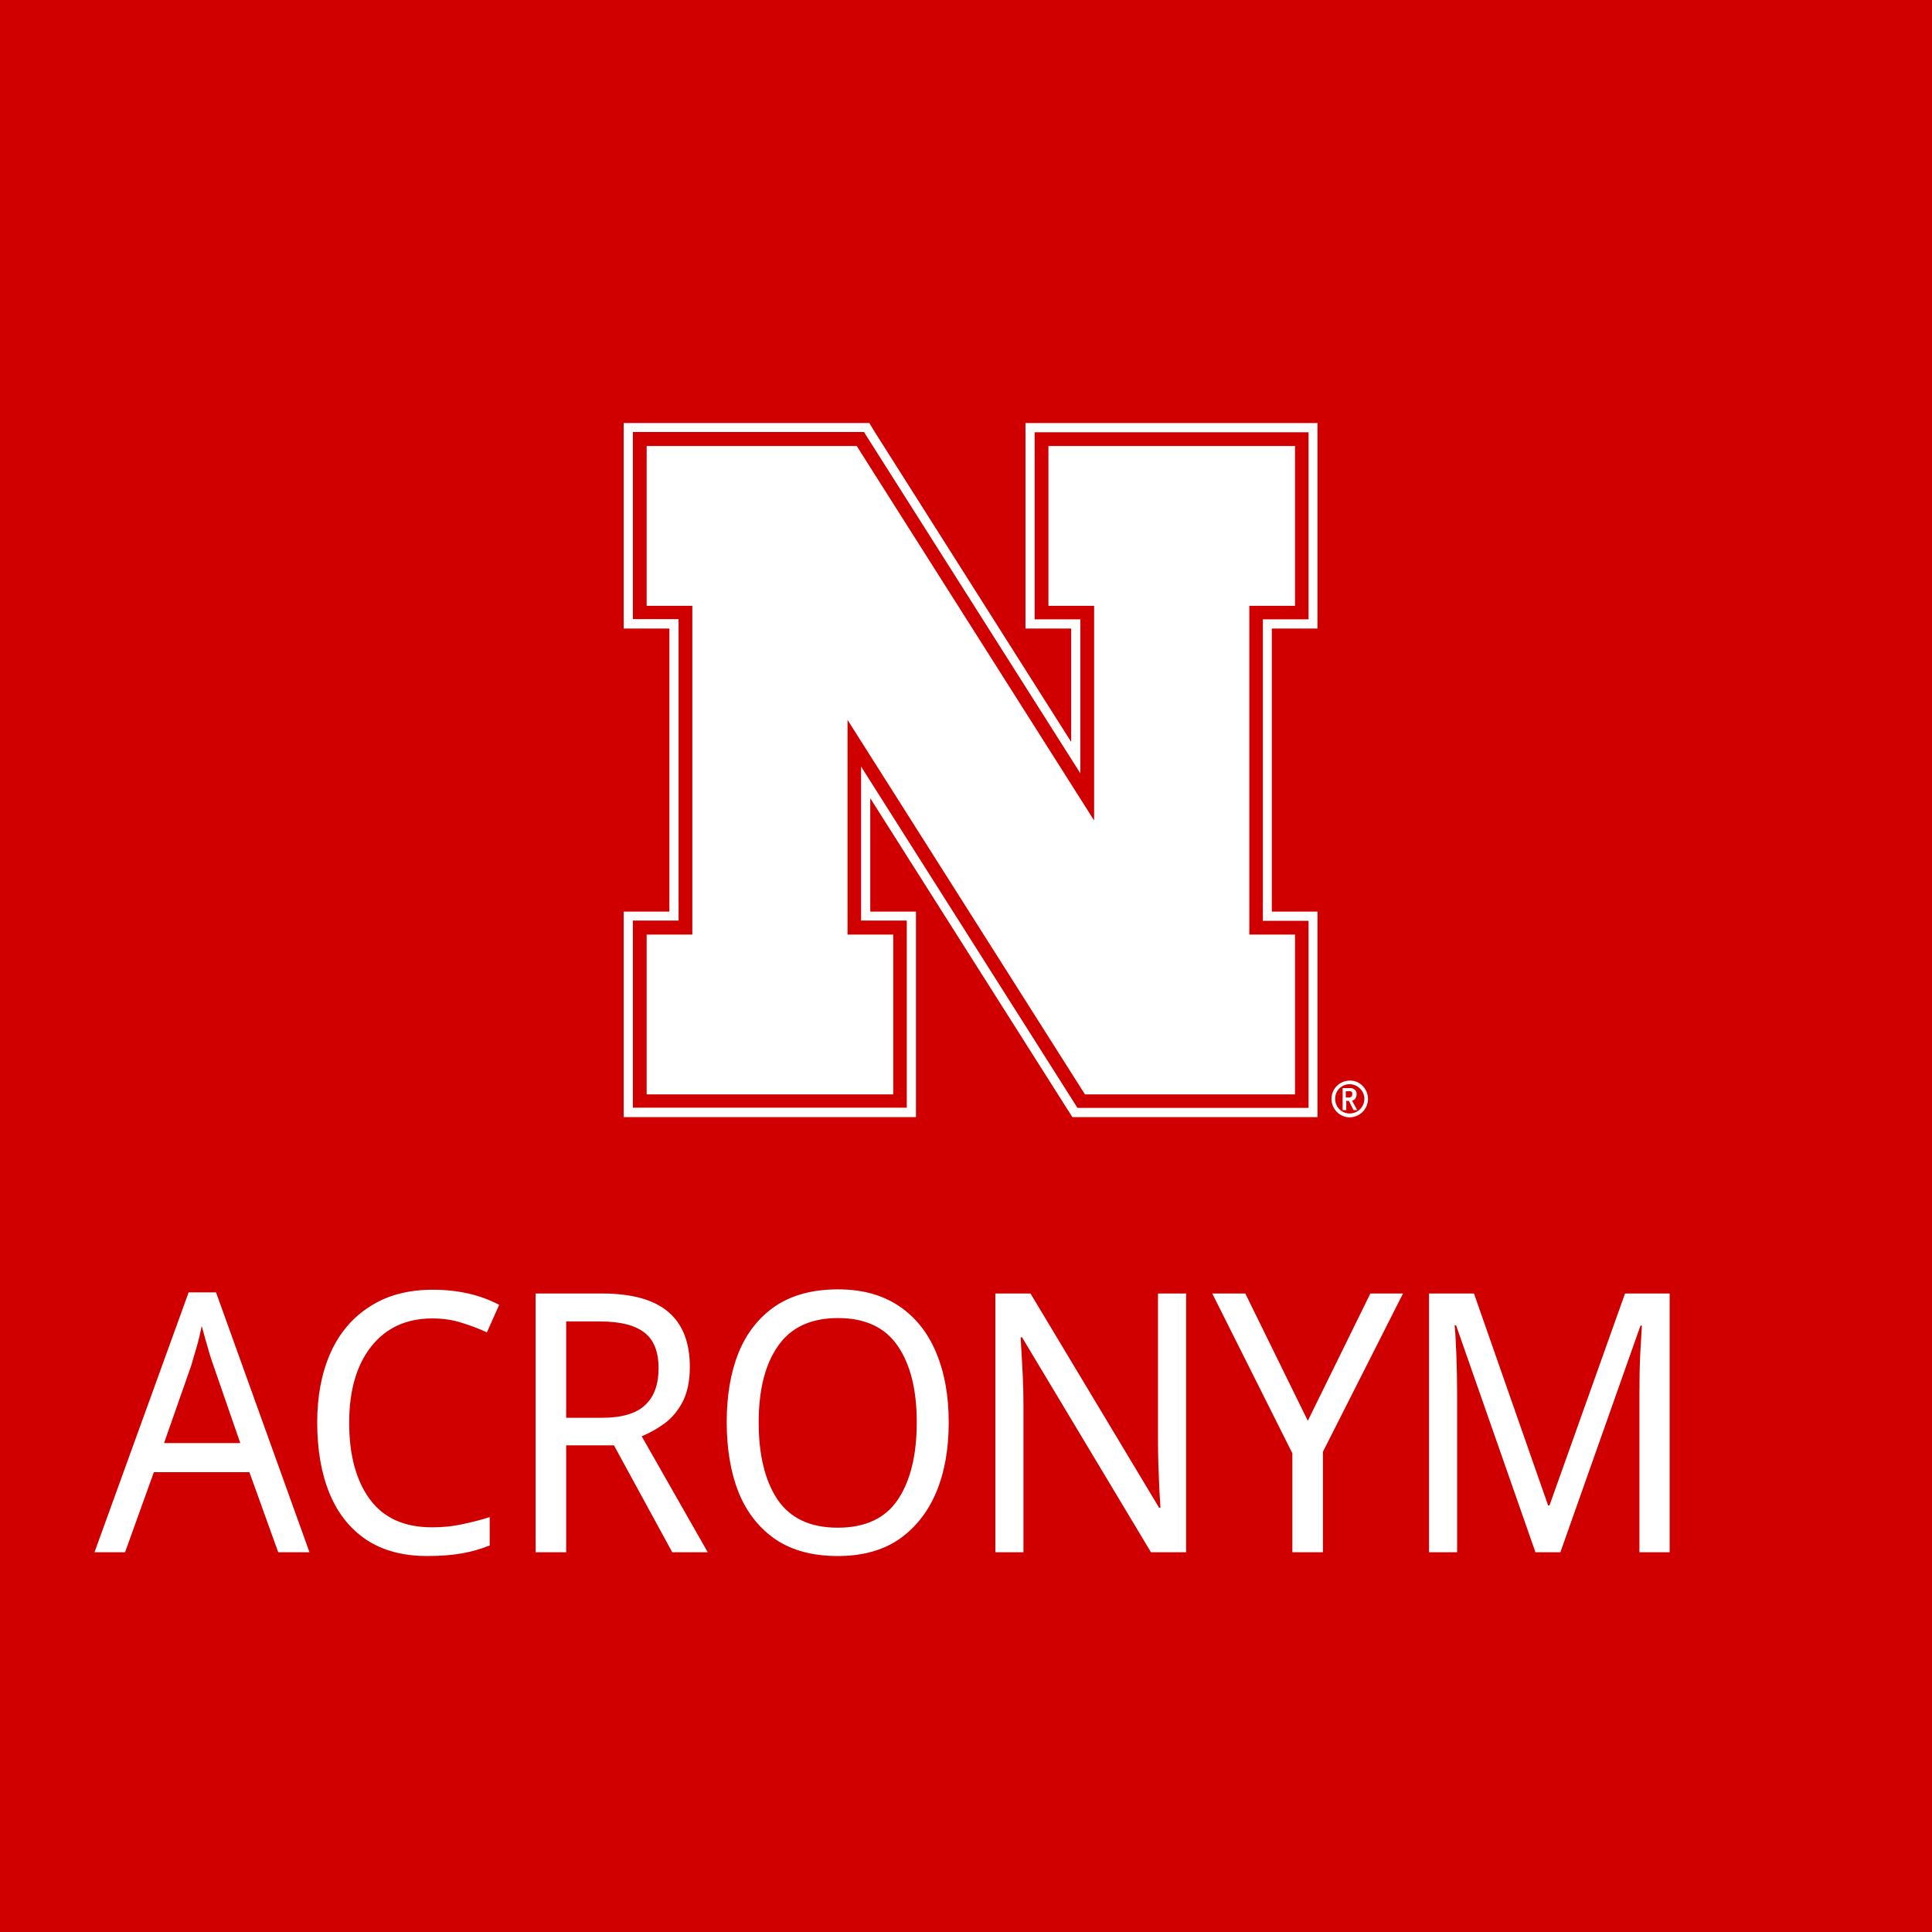
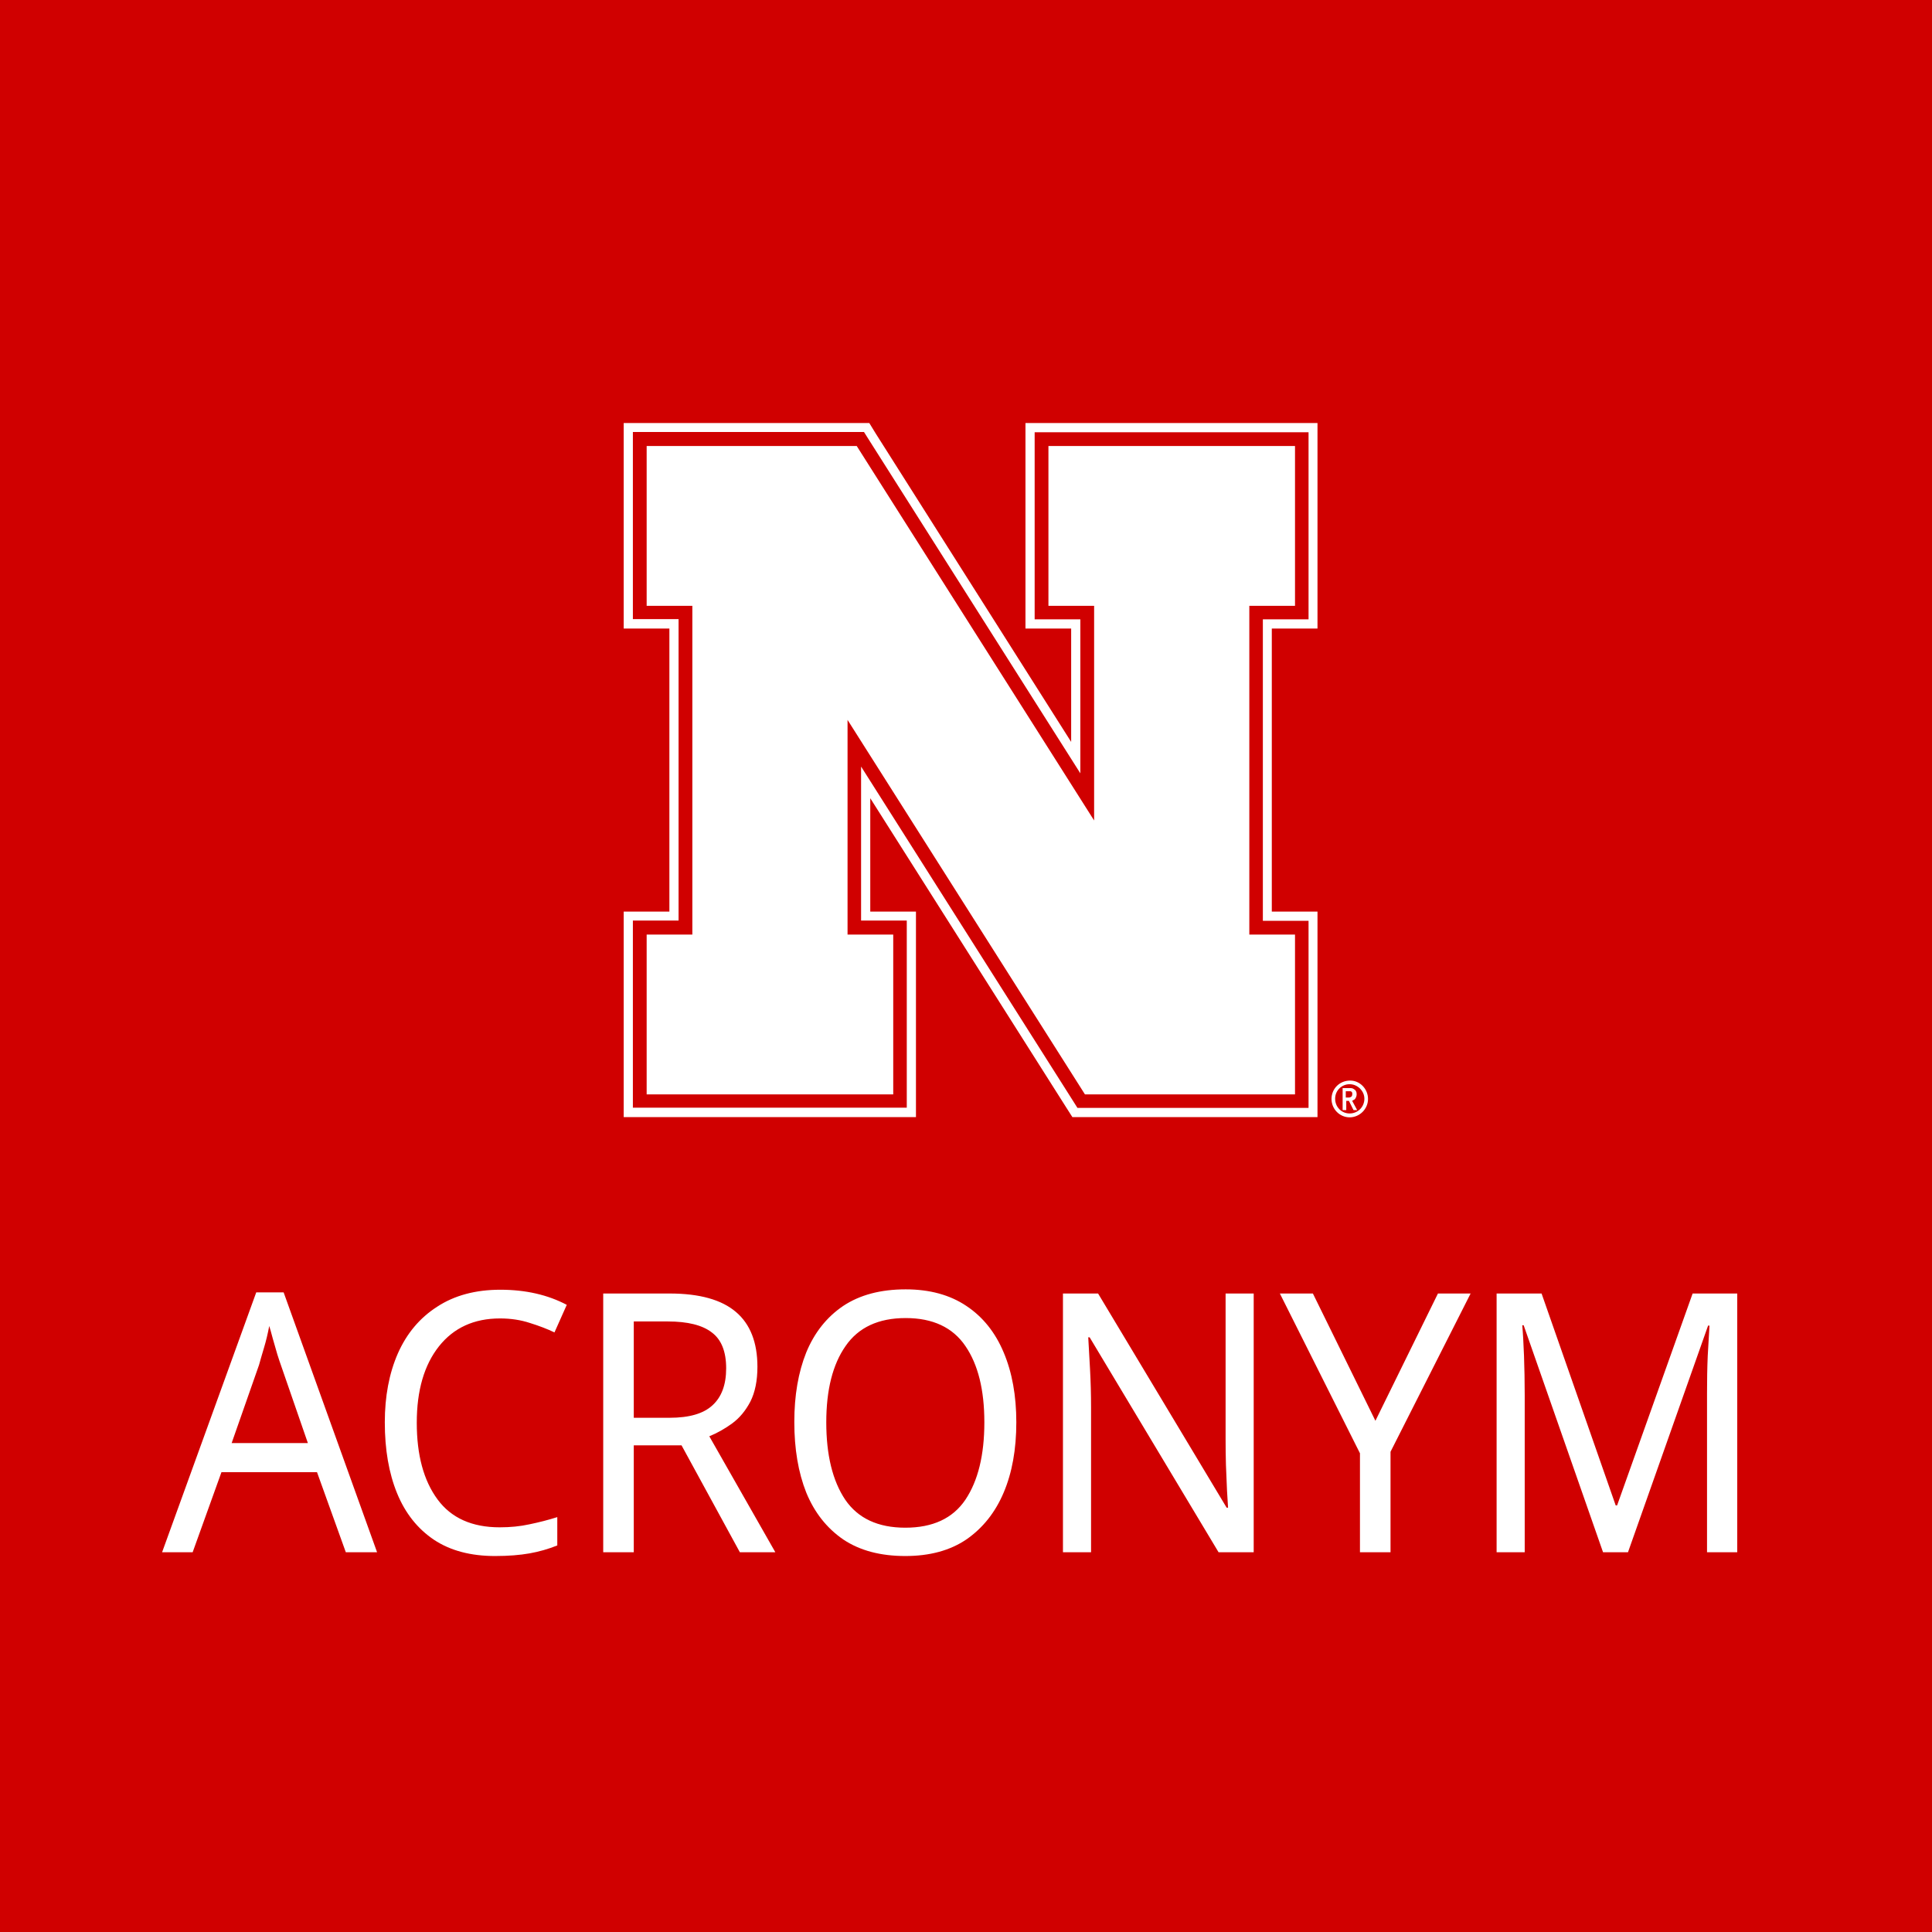
<svg xmlns="http://www.w3.org/2000/svg" data-name="v_social" viewBox="0 0 79.92 79.92">
  <rect class="n_secondary_color" width="79.92" height="79.92" fill="#d00000" />
  <g>
    <path class="n_main_color" d="M55.85,44.7c-.44,0-.77,.34-.77,.76s.34,.76,.75,.76,.76-.34,.76-.76-.34-.76-.73-.76h0Zm-.02,1.36c-.34,0-.6-.27-.6-.61s.27-.6,.6-.6,.61,.28,.61,.6c0,.34-.27,.61-.61,.61h0Zm0,0" fill="#fff" />
    <path class="n_main_color" d="M45.26,33.94l-9.82-15.49h-8.69v6.61h1.89v13.6h-1.89v6.61h10.2v-6.61h-1.89v-8.88l9.82,15.49h8.69v-6.61h-1.89v-13.6h1.89v-6.61h-10.2v6.61h1.89v8.88Zm0,0" fill="#fff" />
    <path class="n_main_color" d="M55.53,45.01h.26c.12,0,.15,0,.21,.04,.08,.04,.12,.11,.12,.21,0,.07-.02,.13-.06,.19-.02,.04-.06,.04-.11,.08h-.02l.21,.39h-.15l-.19-.38h-.11v.38h-.15v-.91Zm.22,.39h.07c.08-.02,.12-.05,.12-.15,0-.06-.02-.1-.08-.11h-.19v.26h.07Zm-2.19-27.9h-11.14v8.5h1.89v4.69l-8.08-12.75-.27-.44h-10.16v8.5h1.89v11.71h-1.89v8.5h12.09v-8.5h-1.89v-4.69l8.08,12.75,.28,.44h10.14v-8.5h-1.89v-11.71h1.89v-8.5h-.94Zm.57,.94v7.18h-1.89v12.47h1.89v7.74h-9.56l-.17-.27-8.78-13.85v6.37h1.89v7.74h-11.33v-7.74h1.89v-12.47h-1.89v-7.74h9.56l.17,.27,8.78,13.85v-6.37h-1.89v-7.74h11.33v.57Zm0,0" fill="#fff" />
  </g>
-   <text style="text-align: center; transform-origin: center center;" text-anchor="middle" transform="scale(.93 1)" class="text_main_color" fill="#fff" font-family="Oswald-Medium, Oswald" font-size="15" letter-spacing="-.02em">
-     <tspan class="acronym_first_line" x="39.96" y="64.21">ACRONYM</tspan>
+   <text style="text-align: center;" text-anchor="middle" transform="translate(39.96, 0) scale(.93 1)" class="text_main_color" fill="#fff" font-family="Oswald-Medium, Oswald" font-size="15" letter-spacing="-.02em">
+     <tspan class="acronym_first_line" x="0" y="64.21">ACRONYM</tspan>
  </text>
</svg>
